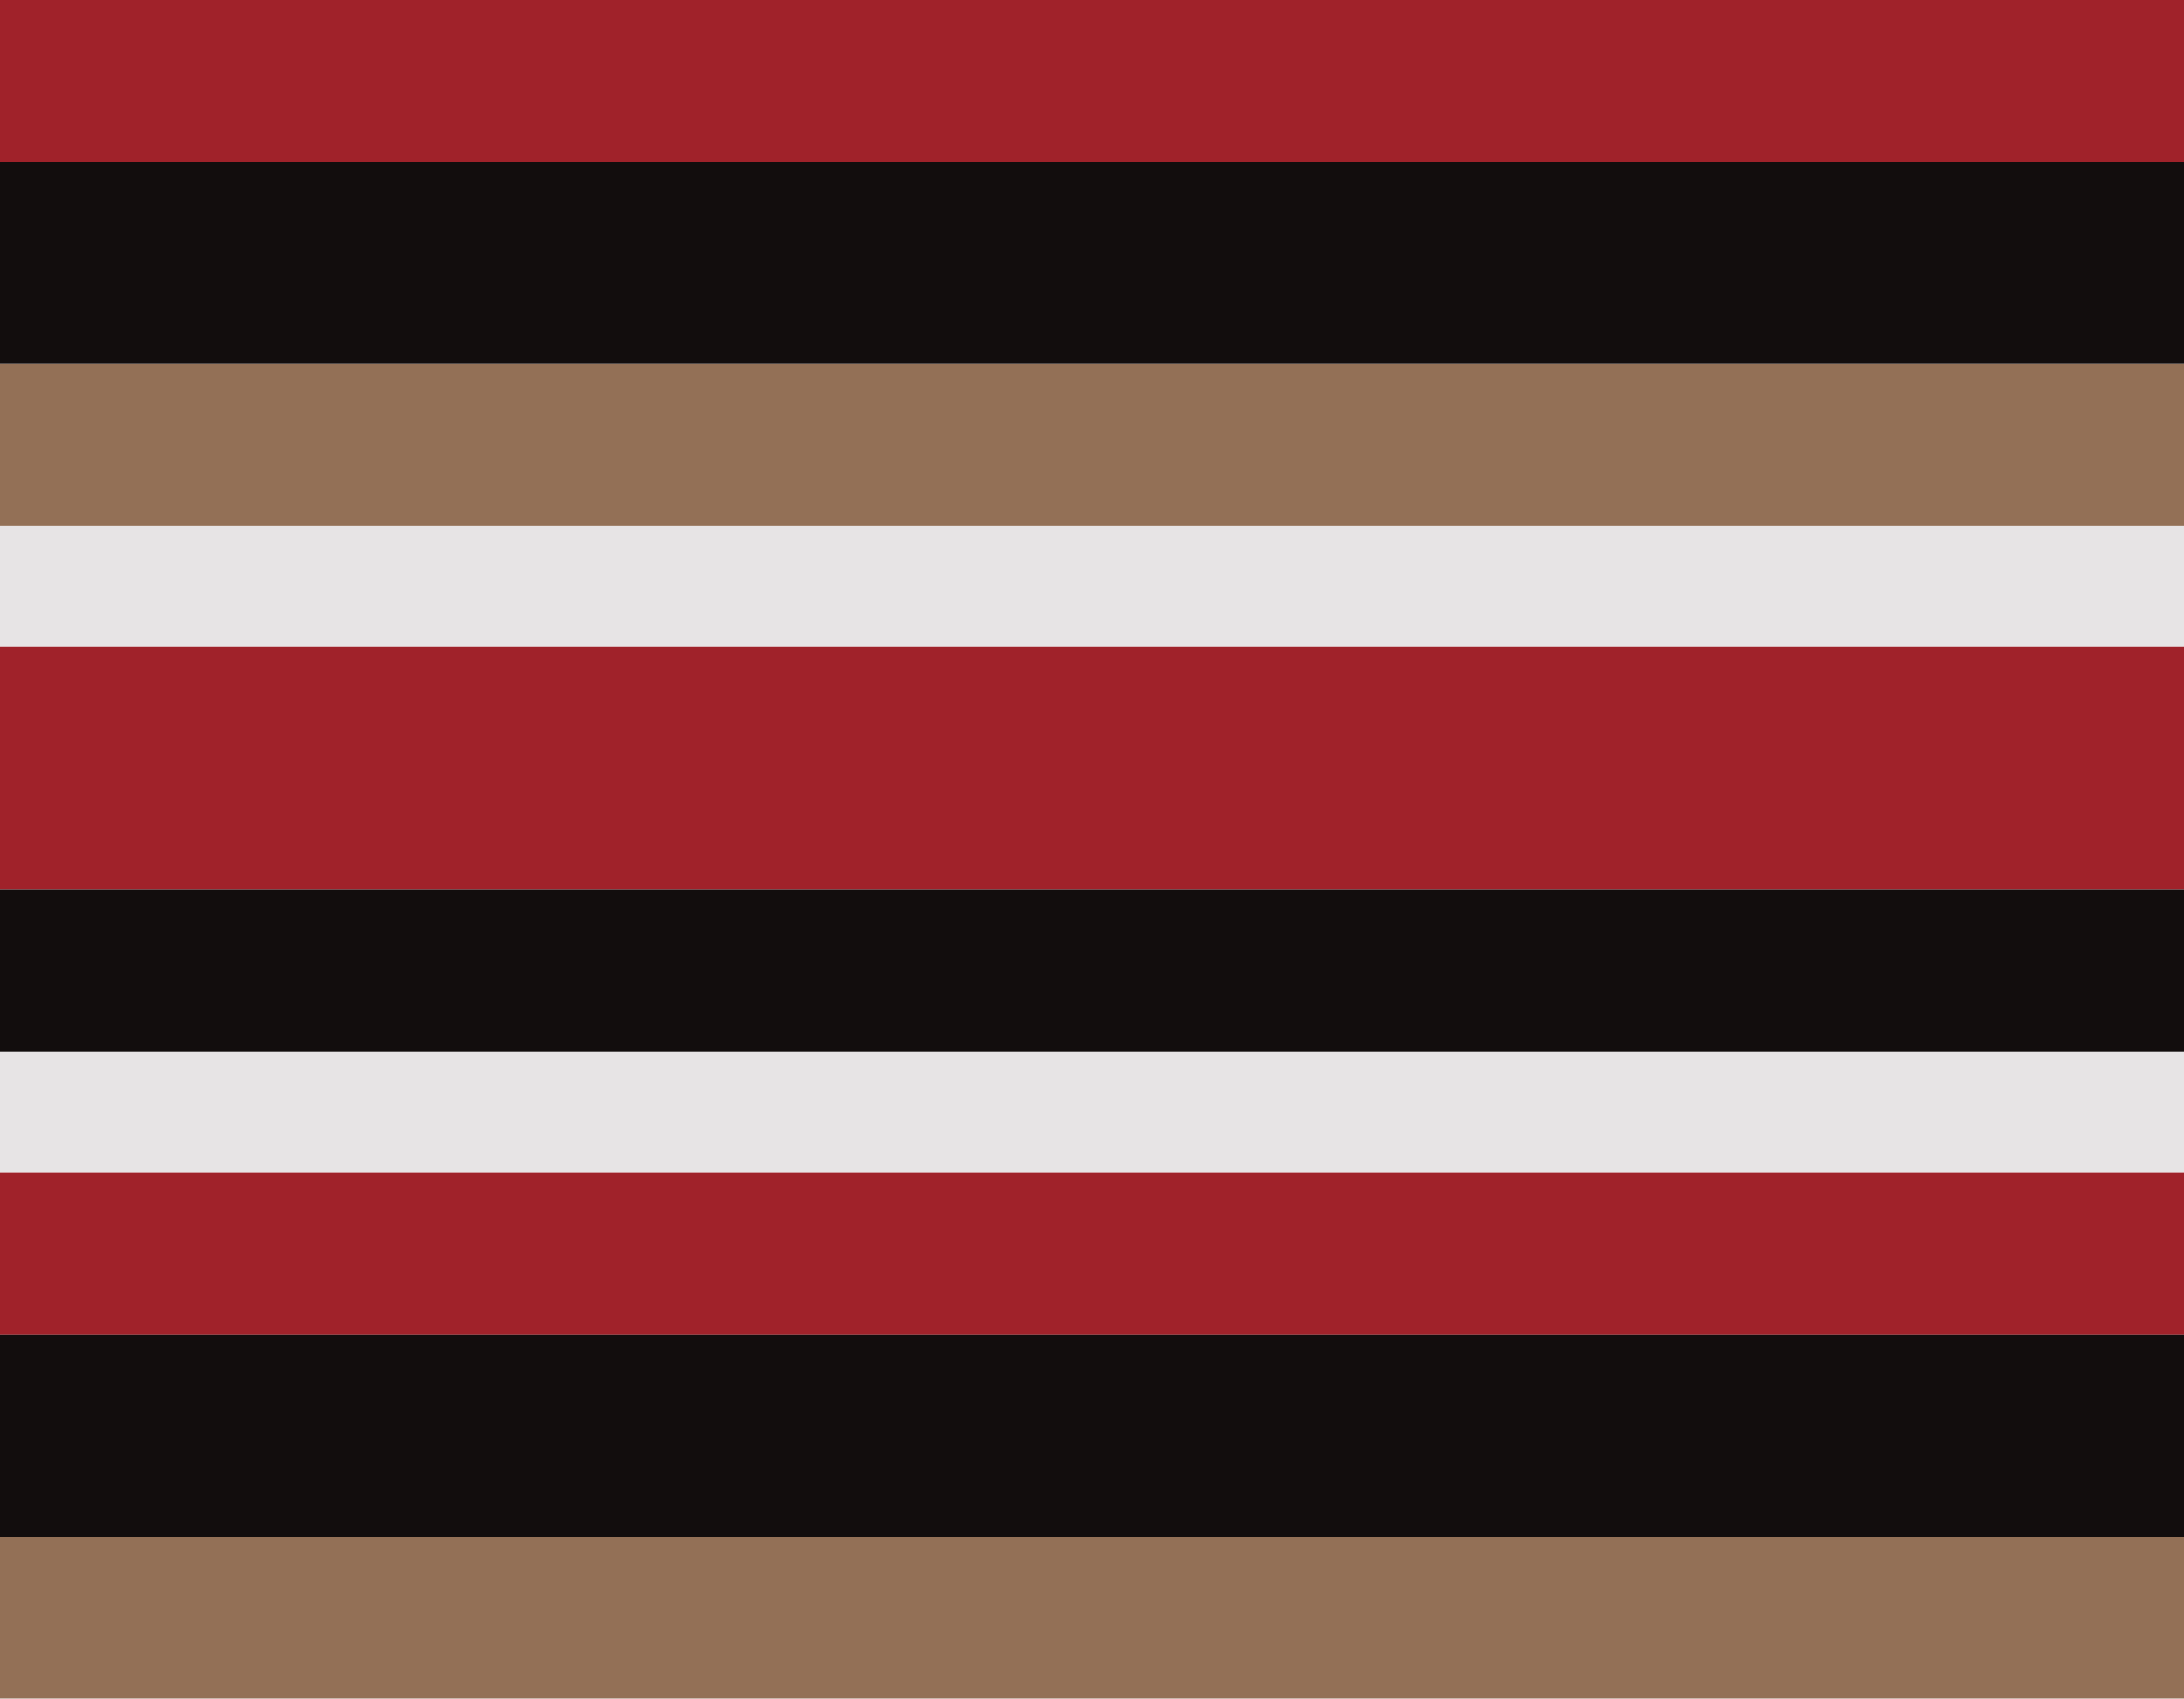
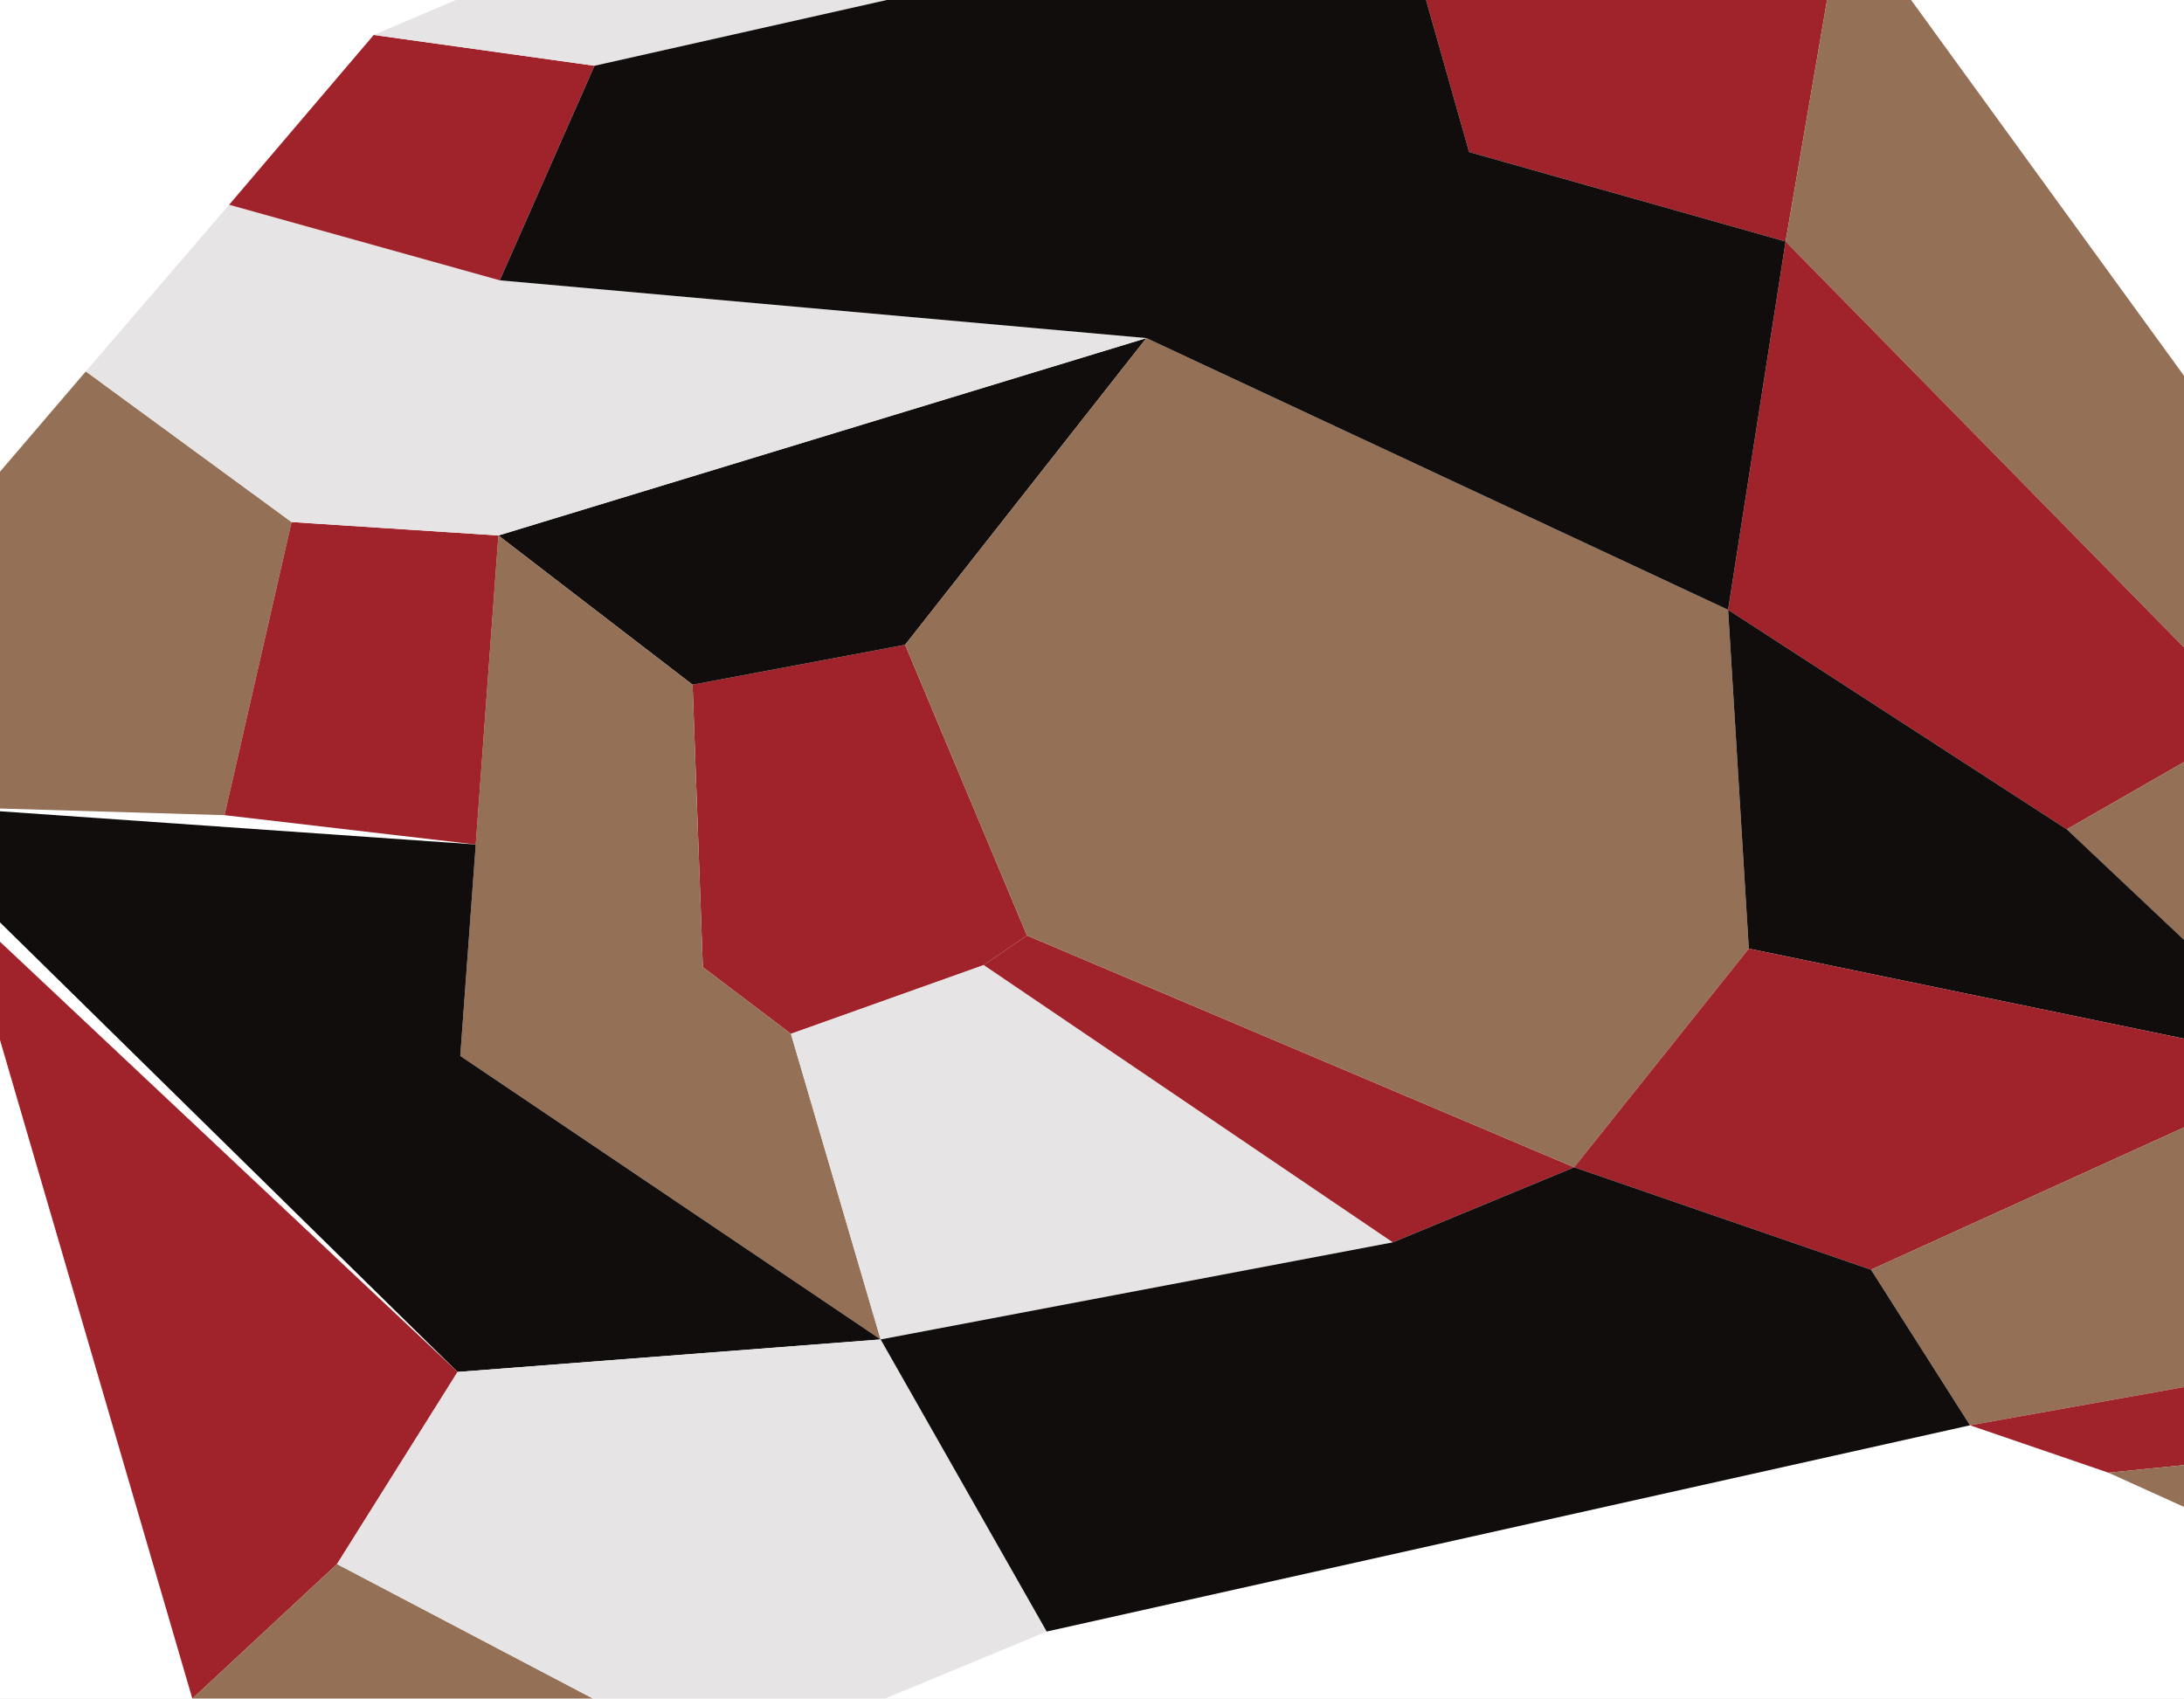
<svg xmlns="http://www.w3.org/2000/svg" width="54" height="42" viewBox="0 0 54 42" fill="none">
  <g clip-path="url(#clip0_32_114)">
    <rect width="54" height="42" fill="white" />
-     <rect y="29" width="3" height="54" transform="rotate(-90 0 29)" fill="#E7E4E5" />
-     <rect y="16" width="3" height="54" transform="rotate(-90 0 16)" fill="#E7E4E5" />
-     <rect y="42" width="4" height="54" transform="rotate(-90 0 42)" fill="#937056" />
-     <rect y="13" width="4" height="54" transform="rotate(-90 0 13)" fill="#937056" />
-     <rect y="22" width="6" height="54" transform="rotate(-90 0 22)" fill="#A0222A" />
-     <rect y="4" width="4" height="54" transform="rotate(-90 0 4)" fill="#A0222A" />
-     <rect y="33" width="4" height="54" transform="rotate(-90 0 33)" fill="#A0222A" />
-     <rect y="26" width="4" height="54" transform="rotate(-90 0 26)" fill="#120D0D" />
-     <rect y="38" width="5" height="54" transform="rotate(-90 0 38)" fill="#120D0D" />
-     <rect y="9" width="5" height="54" transform="rotate(-90 0 9)" fill="#120D0D" />
+     <path d="M17.124 16.931L22.38 15.944L25.392 23.132L24.324 23.864L19.556 25.564L17.378 23.915L17.124 16.931Z" fill="#A0222A" />
+     <path d="M12.323 13.241L17.124 16.931L22.38 15.944L28.345 8.36L12.323 13.241Z" fill="#120D0D" />
+     <path d="M21.774 33.121L11.38 26.11L12.323 13.241L17.124 16.931L17.378 23.915L19.556 25.564L21.774 33.121Z" fill="#937056" />
+     <path d="M34.437 30.72L21.774 33.121L19.556 25.564L24.324 23.864L34.437 30.72Z" fill="#E7E4E5" />
+     <path d="M25.392 23.132L38.922 28.864L34.437 30.72L24.324 23.864L25.392 23.132Z" fill="#A0222A" />
+     <path d="M28.345 8.36L42.728 15.079L43.24 23.457L38.922 28.864L25.392 23.132L22.38 15.944L28.345 8.36Z" fill="#937056" />
+     <path d="M-3.059 15.239L2.122 9.184L7.209 12.909L5.551 20.157L-1.685 19.943L-3.059 15.239Z" fill="#937056" />
+     <path d="M11.763 20.882L12.323 13.241L7.209 12.909L5.551 20.157L11.763 20.882Z" fill="#A0222A" />
+     <path d="M5.665 5.063L12.357 6.932L28.345 8.36L12.323 13.241L7.209 12.909L2.122 9.184L5.665 5.063Z" fill="#E7E4E5" />
+     <path d="M9.241 0.864L14.699 1.626L12.357 6.932L5.665 5.063L9.241 0.864Z" fill="#A0222A" />
+     <path d="M28.042 -7.143L34.461 -2.82L14.699 1.626L9.241 0.864L28.042 -7.143Z" fill="#E7E4E5" />
+     <path d="M38.905 -7.79L45.572 -2.314L34.461 -2.82L28.042 -7.143L38.905 -7.79Z" fill="#937056" />
+     <path d="M44.15 5.972L36.324 3.759L34.461 -2.82L45.572 -2.314L44.15 5.972Z" fill="#A0222A" />
+     <path d="M59.584 16.981L55.779 17.823L44.15 5.972L45.572 -2.314L59.584 16.981Z" fill="#937056" />
+     <path d="M51.103 20.507L42.728 15.079L44.15 5.972L55.779 17.823L51.103 20.507Z" fill="#A0222A" />
+     <path d="M65.33 25.357L60.958 24.728L55.779 17.823L59.584 16.981L65.33 25.357Z" fill="#120D0D" />
+     <path d="M51.103 20.507L55.779 17.823L60.958 24.728L57.318 26.37L51.103 20.507Z" fill="#937056" />
+     <path d="M43.24 23.457L57.318 26.37L51.103 20.507L42.728 15.079L43.24 23.457Z" fill="#120D0D" />
+     <path d="M77.204 42.183L60.958 24.728L65.33 25.357L77.204 42.183Z" fill="#A0222A" />
+     <path d="M38.922 28.864L46.261 31.396L57.318 26.37L43.24 23.457L38.922 28.864Z" fill="#A0222A" />
+     <path d="M58.347 33.521L48.709 35.244L46.261 31.396L57.318 26.37L58.347 33.521Z" fill="#937056" />
+     <path d="M61.382 35.489L58.347 33.521L57.318 26.37L60.958 24.728L68.09 32.575L61.382 35.489Z" fill="#120D0D" />
+     <path d="M-1.19 21.639L-1.685 19.943L11.763 20.882L11.38 26.11L21.774 33.121L11.314 33.925L-1.19 21.639Z" fill="#120D0D" />
+     <path d="M8.333 38.676L4.756 42.004L-0.978 22.367L11.314 33.925L8.333 38.676Z" fill="#A0222A" />
+     <path d="M17.846 43.674L4.756 42.004L8.333 38.676L17.846 43.674Z" fill="#937056" />
+     <path d="M25.88 40.344L17.846 43.674L8.333 38.676L11.314 33.925L21.774 33.121L25.88 40.344Z" fill="#E7E4E5" />
+     <path d="M48.709 35.244L25.88 40.344L21.774 33.121L34.437 30.72L38.922 28.864L46.261 31.396L48.709 35.244Z" fill="#120D0D" />
+     <path d="M36.324 3.759L34.461 -2.82L14.699 1.626L12.357 6.932L28.345 8.36L42.728 15.079L44.15 5.972L36.324 3.759Z" fill="#120D0D" />
+     <path d="M48.709 35.244L58.347 33.521L61.382 35.489L52.131 36.416L48.709 35.244Z" fill="#A0222A" />
+     <path d="M63.199 37.492L60.232 40.084L52.131 36.416L61.382 35.489L63.199 37.492Z" fill="#937056" />
+     <path d="M69.535 33.943L63.199 37.492L61.382 35.489L68.09 32.575L69.535 33.943Z" fill="#E7E4E5" />
+     <path d="M63.799 38.161L61.902 42.267L60.232 40.084L63.199 37.492L63.799 38.161Z" fill="#A0222A" />
+     <path d="M71.796 36.374L63.799 38.161L63.199 37.492L69.535 33.943L71.796 36.374Z" fill="#937056" />
+     <path d="M66.059 39.928L63.31 44.108L61.902 42.267L63.799 38.161L66.059 39.928Z" fill="#120D0D" />
+     <path d="M73.442 38.143L66.059 39.928L63.799 38.161L71.796 36.374L73.442 38.143Z" fill="#E7E4E5" />
+     <path d="M64.746 45.984L67.318 41.509L66.059 39.928L63.31 44.108L64.746 45.984Z" fill="#E7E4E5" />
+     <path d="M75.65 40.513L67.318 41.509L66.059 39.928L73.442 38.143L75.65 40.513Z" fill="#937056" />
+     <path d="M68.846 43.172L67.243 49.247L64.746 45.984L67.318 41.509L68.846 43.172Z" fill="#937056" />
+     <path d="M77.227 42.218L74.731 40.613L75.65 40.513L77.227 42.218Z" fill="#E7E4E5" />
+     <path d="M68.846 43.172L67.318 41.509L74.731 40.613L77.227 42.218L68.846 43.172Z" fill="#A0222A" />
+     <path d="M70.309 45.305L68.388 50.744L67.243 49.247L68.846 43.172L70.309 45.305Z" fill="#A0222A" />
+     <path d="M78.611 44.235L70.309 45.305L68.846 43.172L77.227 42.218L78.611 44.235Z" fill="#937056" />
+     <path d="M72.747 47.387L70.593 53.404L68.388 50.744L70.309 45.305L72.747 47.387Z" fill="#937056" />
+     <path d="M80.388 46.218L72.747 47.387L70.309 45.305L78.611 44.235L80.388 46.218Z" fill="#A0222A" />
+     <path d="M74.657 49.917L72.503 55.935L70.593 53.404L72.747 47.387L74.657 49.917Z" fill="#A0222A" />
+     <path d="M82.802 49.122L74.657 49.917L72.747 47.387L80.388 46.218L82.802 49.122Z" fill="#937056" />
+     <path d="M77.983 53.747L75.457 59.983L72.503 55.935L74.657 49.917L77.983 53.747Z" fill="#937056" />
+     <path d="M85.998 52.964L77.983 53.747L74.657 49.917L82.802 49.122L85.998 52.964Z" fill="#E7E4E5" />
+     <path d="M80.356 56.835L78.177 63.539L75.457 59.983L77.983 53.747L80.356 56.835Z" fill="#E7E4E5" />
+     <path d="M89.178 56.788L80.356 56.835L77.983 53.747L85.998 52.964L89.178 56.788Z" fill="#937056" />
+     <path d="M82.881 60.312L81.028 67.264L78.177 63.539L80.356 56.835L82.881 60.312Z" fill="#937056" />
+     <path d="M92.698 61.02L82.881 60.312L80.356 56.835L89.178 56.788L92.698 61.02Z" fill="#E7E4E5" />
+     <path d="M92.188 72.743L93.962 66.355L88.892 66.341L88.252 69.224L88.518 71.972L92.188 72.743Z" fill="#120D0D" />
+     <path d="M82.881 60.312L88.892 66.341L88.252 69.224L81.028 67.264L82.881 60.312Z" fill="#E7E4E5" />
+     <path d="M93.962 66.355L88.892 66.341L82.881 60.312L92.698 61.02L94.964 63.746L93.962 66.355Z" fill="#A0222A" />
+     <path d="M81.028 67.264L83.885 70.998L88.518 71.972L88.252 69.224L81.028 67.264Z" fill="#A0222A" />
  </g>
  <defs>
    <clipPath id="clip0_32_114">
      <rect width="54" height="42" fill="white" />
    </clipPath>
  </defs>
</svg>
